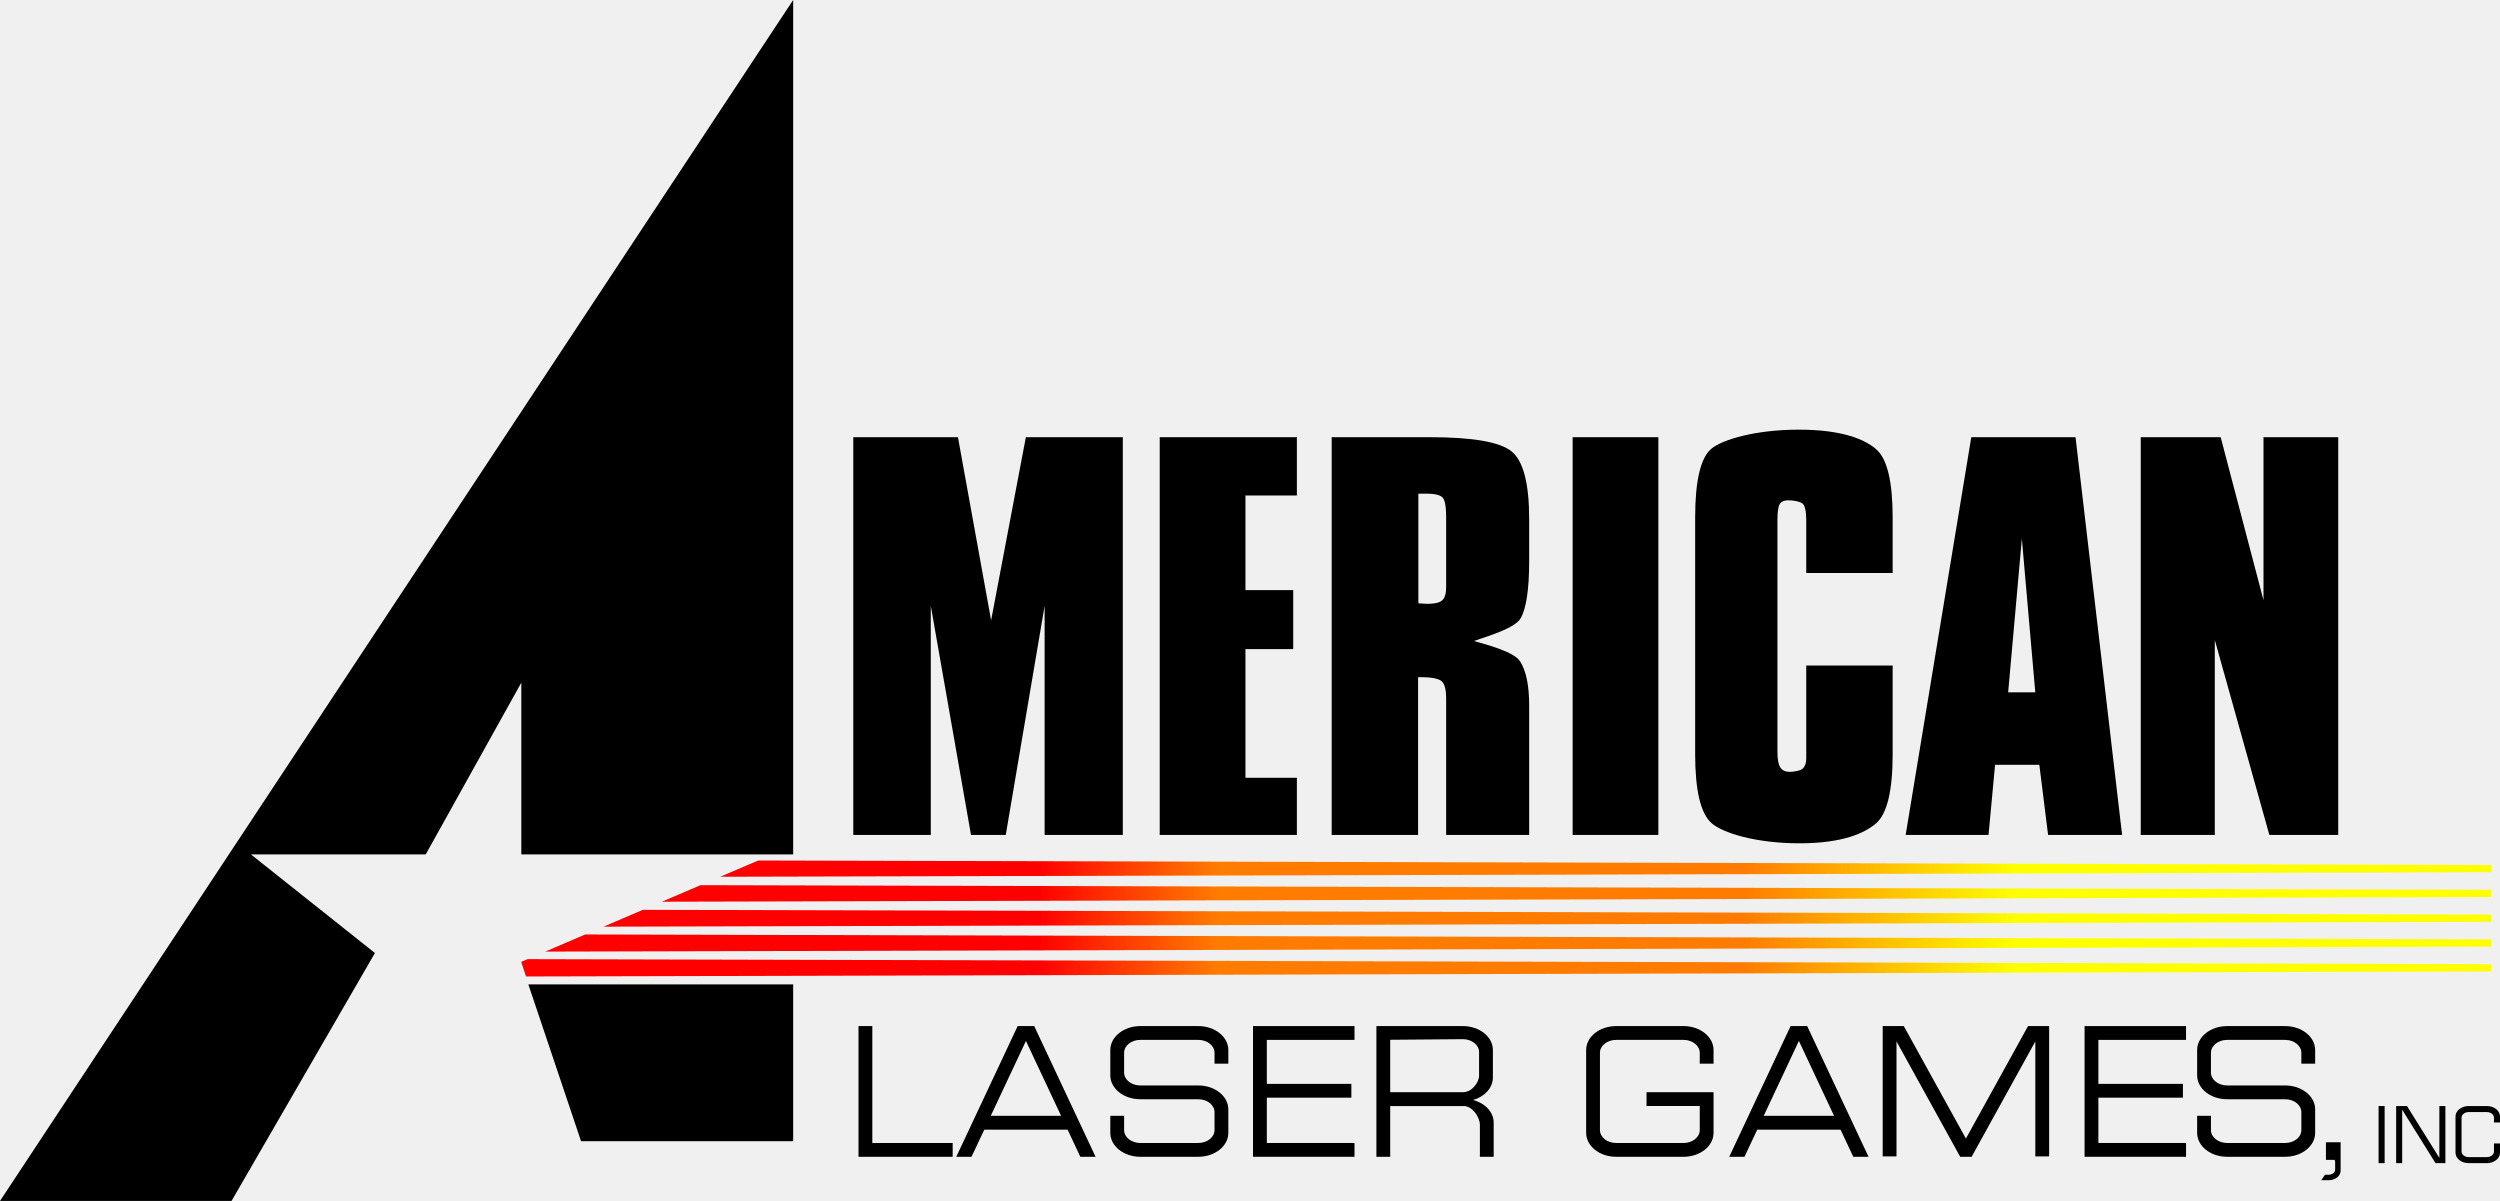
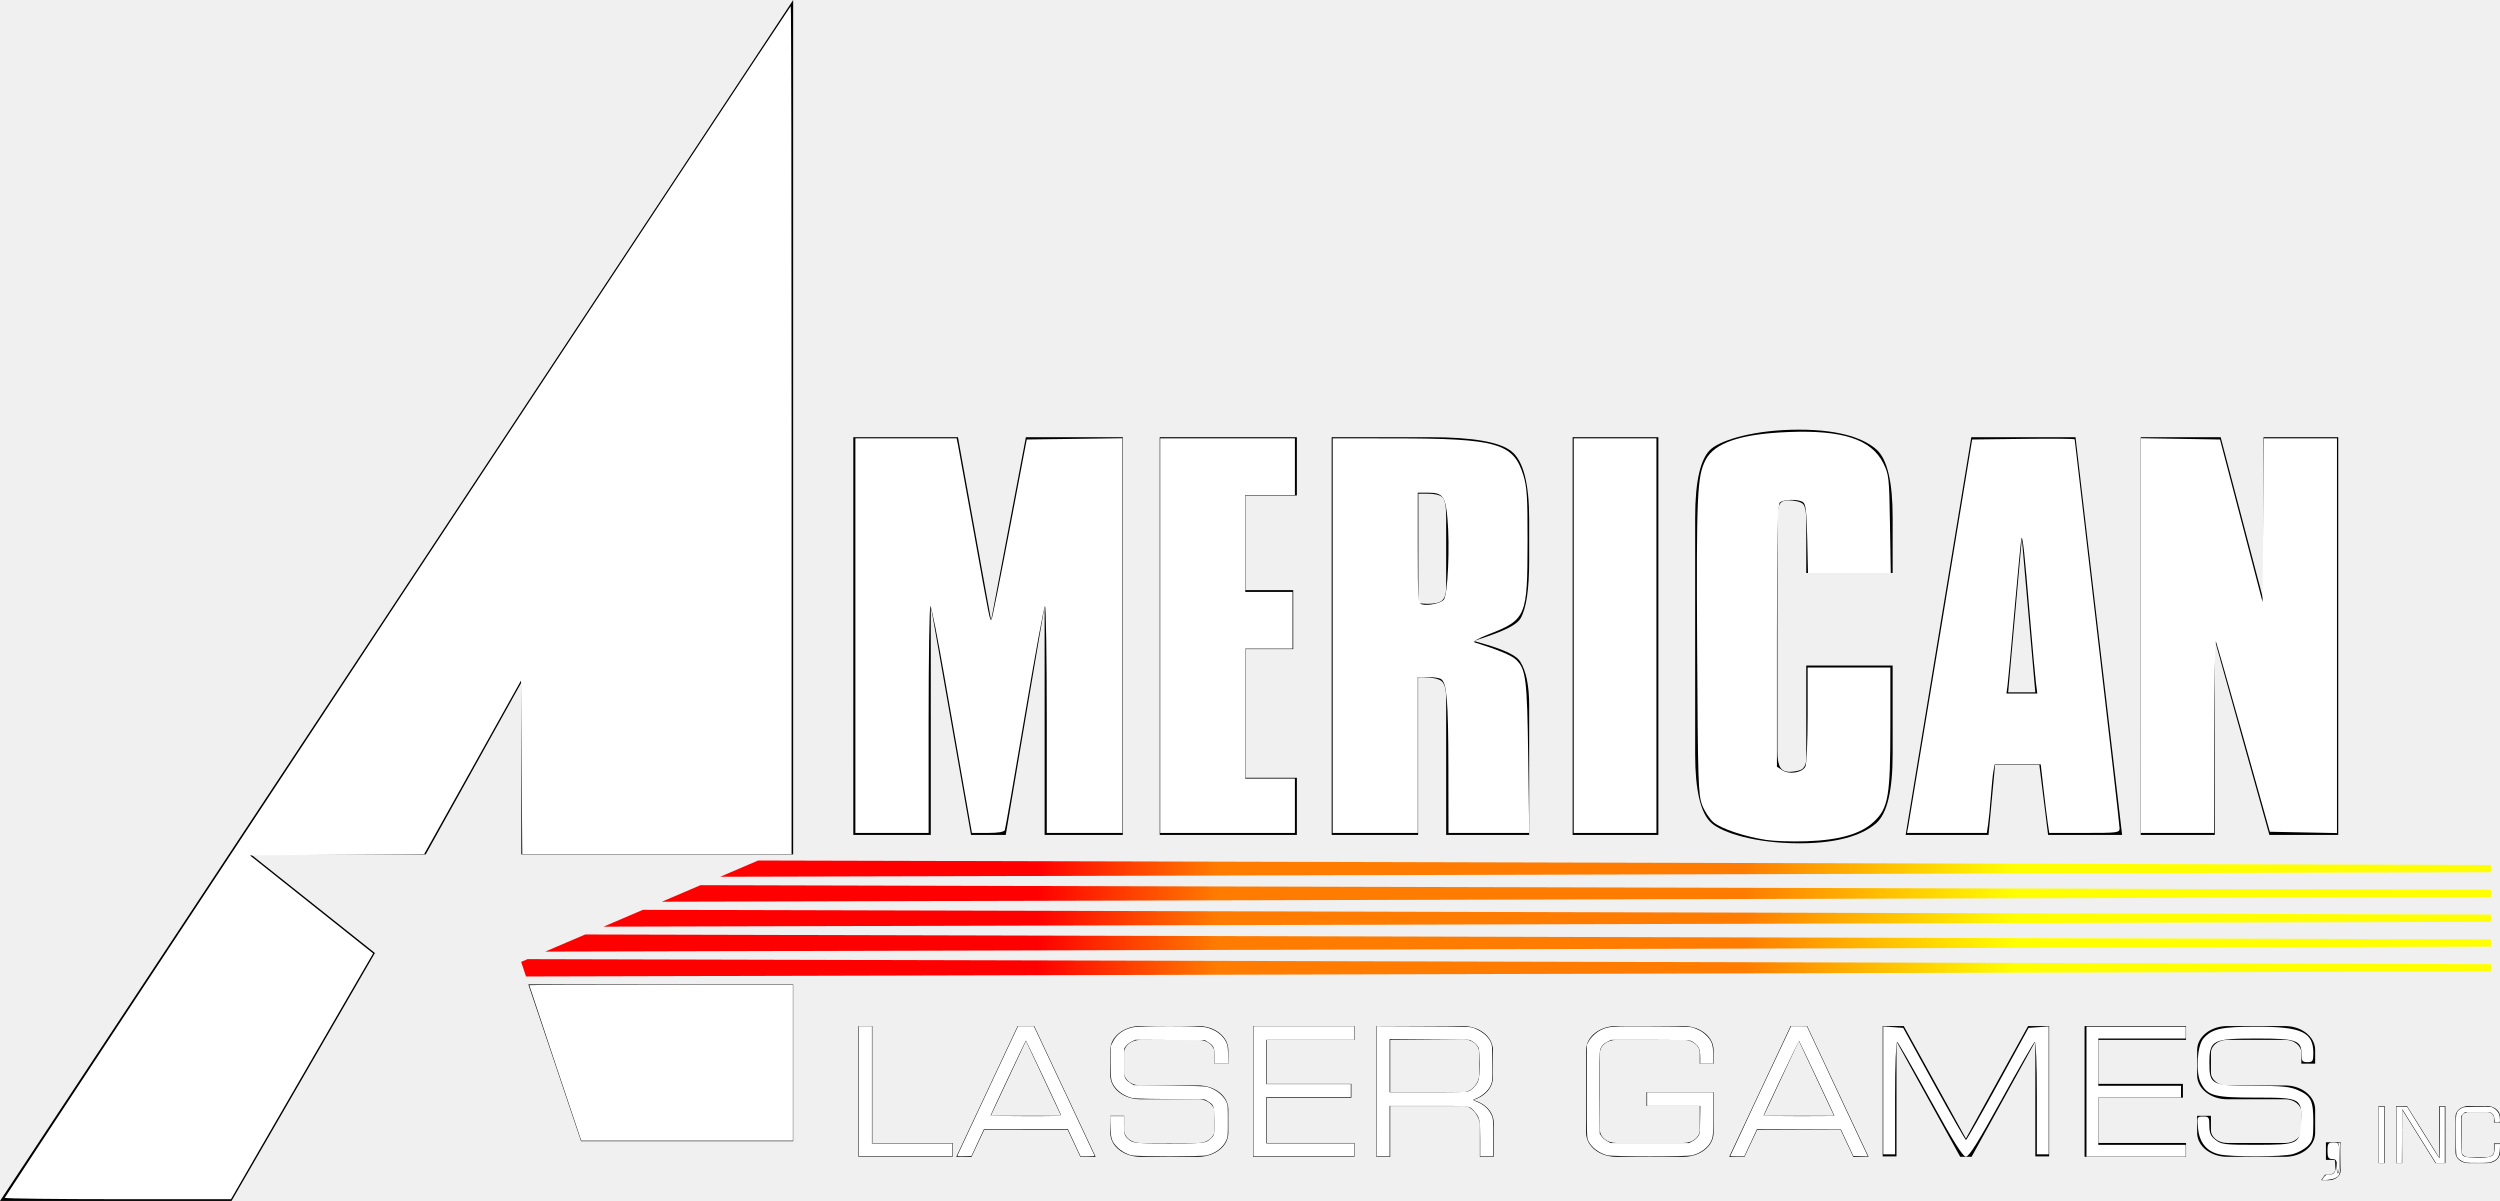
- <svg xmlns="http://www.w3.org/2000/svg" height="67.787mm" viewBox="0 0 500 240.189" width="141.111mm">
+ <svg xmlns="http://www.w3.org/2000/svg" height="67.787mm" viewBox="0 0 500 240.189" width="141.111mm" version="1.1" id="svg77">
+   <defs id="defs81" />
  <linearGradient id="a" gradientUnits="userSpaceOnUse" x1="119.772" x2="421.392" y1="172.48" y2="172.48">
-     <stop offset="0" stop-color="#f00" />
-     <stop offset=".262" stop-color="#f00" />
-     <stop offset=".354" stop-color="#ff7c00" />
-     <stop offset=".621" stop-color="#ff7c00" />
-     <stop offset=".759" stop-color="#ff0" />
-     <stop offset="1" stop-color="#ff0" />
+     <stop offset="0" stop-color="#f00" id="stop2" />
+     <stop offset=".262" stop-color="#f00" id="stop4" />
+     <stop offset=".354" stop-color="#ff7c00" id="stop6" />
+     <stop offset=".621" stop-color="#ff7c00" id="stop8" />
+     <stop offset=".759" stop-color="#ff0" id="stop10" />
+     <stop offset="1" stop-color="#ff0" id="stop12" />
  </linearGradient>
-   <g transform="matrix(1.306124 0 0 1.306124 -97.05586 -914.8288)">
-     <path d="m131.718 846.344-18.984-15.095h26.761l14.639-26.304v26.304h41.628v-130.835l-121.453 183.895h35.452z" />
-     <path d="m155.21 851.148 8.073 24.013h32.479v-24.013z" />
-     <g fill="url(#a)" transform="translate(34.33896 668.5789)">
-       <path d="m421.392 165.396v-1.116l-265.332-.679-5.819 2.489z" />
-       <path d="m421.392 169.195v-1.116l-274.157-.703-5.928 2.536z" />
-       <path d="m421.392 172.991v-1.116l-282.984-.723-6.032 2.58z" />
-       <path d="m421.392 176.789v-1.116l-291.812-.747-6.137 2.626z" />
-       <path d="m120.519 181.359 300.873-.771v-1.116l-300.638-.769-.982.42z" />
+   <g transform="matrix(1.306124 0 0 1.306124 -97.05586 -914.8288)" id="g75">
+     <path d="m131.718 846.344-18.984-15.095h26.761l14.639-26.304v26.304h41.628v-130.835l-121.453 183.895h35.452z" id="path15" />
+     <path d="m155.21 851.148 8.073 24.013h32.479v-24.013z" id="path17" />
+     <g fill="url(#a)" transform="translate(34.33896 668.5789)" id="g29">
+       <path d="m421.392 165.396v-1.116l-265.332-.679-5.819 2.489z" id="path19" />
+       <path d="m421.392 169.195v-1.116l-274.157-.703-5.928 2.536z" id="path21" />
+       <path d="m421.392 172.991v-1.116l-282.984-.723-6.032 2.58z" id="path23" />
+       <path d="m421.392 176.789v-1.116l-291.812-.747-6.137 2.626z" id="path25" />
+       <path d="m120.519 181.359 300.873-.771v-1.116l-300.638-.769-.982.42z" id="path27" />
    </g>
-     <g transform="matrix(.1333333 0 0 -.1333333 34.33896 927.3522)">
-       <path d="m1368.72 1006.3v-263.14h-88.99v456.78h120.19l38.09-210.338 39.9 210.338h111.32v-456.78h-89.78v263.14l-44.63-263.14h-39.91z" />
-       <path d="m1631.64 743.16v456.78h157.51v-66.94h-59.06v-108.68h54.86v-67.734h-54.86v-147.785h59.06v-65.641z" />
-       <path d="m1829.12 743.16v456.78h112.85c49.03 0 80.27-5.44 93.74-16.31 13.48-10.86 20.22-36.84 20.22-77.92v-47.47c0-33.17-3.33-55.35-9.98-66.521-6.66-11.172-36.08-19.785-53.5-25.828 16.86-4.75 46.14-12.567 53.08-23.442 6.93-10.879 10.4-27.75 10.4-50.59v-148.699h-95.35v156.949c0 9.52-1.58 15.942-4.73 19.243-3.15 3.296-12.96 4.949-21.67 4.949h-5.83v-181.141zm131.46 297.93v67.39c0 12.22-1.47 19.7-4.38 22.47-2.93 2.76-8.88 4.15-17.83 4.15h-9.69v-125.94c1.24 0 3.02-.12 5.32-.31 2.29-.2 3.93-.29 4.99-.29 8.33 0 14.03 1.33 17.05 4 3.01 2.66 4.54 7.73 4.54 15.21z" />
-       <path d="m2105.85 743.16h98.449v456.777h-98.449z" />
-       <path d="m2246.55 1107.65c0 42.55 6.28 68.97 18.85 79.24s50.2 21.71 100.29 21.71c51.21 0 76.71-11.81 89.09-22.81s18.58-37.06 18.58-78.14v-63.65h-99.23v60.89c0 8.81-1.12 14.78-3.33 17.9-2.23 3.13-11.13 4.69-17.24 4.69-4.63 0-7.88-1.37-9.72-4.13-1.86-2.76-2.79-8.91-2.79-18.46v-266.218c0-8.422 1.06-14.383 3.2-17.852 2.13-3.468 5.79-5.199 10.98-5.199 4.44 0 12.64 1.309 15.15 3.969 2.5 2.648 3.75 6.351 3.75 11.109v106.992h99.23v-101.769c0-42.082-6.39-68.59-19.13-79.524-12.76-10.918-37.73-22.847-87.81-22.847-50.65 0-88.68 12.058-101.15 23.269-12.48 11.2-18.72 37.571-18.72 79.102z" />
-       <path d="m2488.29 743.16 75.38 456.78h119.71l53.5-456.78h-85.01l-10.05 80.531h-50.84l-7.51-80.531zm117.73 163.809h31.15l-15.43 176.341z" />
-       <path d="m2758.28 743.16v456.78h91.8l49.17-187.24v187.24h85.84v-456.78h-79.1l-62.66 223.863v-223.863z" />
-       <path d="m1301.58 389.391v134.25h-15.85l-.01-150.102h108.14v15.852z" />
-       <path d="m1855.32 507.789v15.852h-116.54v-150.102h116.54v15.852h-100.68v52.039h97.09v15.851h-97.09v50.508z" />
-       <path d="m2810.3 507.789v15.852h-116.53v-150.102h116.53v15.852h-100.68v52.039h97.09v15.851h-97.09v50.508z" />
-       <path d="m1991.5 438.762c13.25 3.816 22.75 13.886 22.75 25.777v31.633c0 15.156-15.42 27.469-34.44 27.469h-99.33v-150.102h15.85v58.281h84.4c10.28 0 18.59-13.191 18.59-21.39v-36.891h15.85v39.262c0 12.148-9.96 22.34-23.67 25.961zm-11.69 8.929c-.68 0-55.74.059-83.48 0v60.219c26.84.25 79.31.699 83.48.699 10.27 0 18.59-6.629 18.59-14.82v-26.879c0-8.18-8.32-19.219-18.59-19.219z" />
-       <path d="m1487.49 523.641h-19.01l-70.48-150.102h17.51l14.64 31.18h95.67l14.64-31.18h17.51zm-49.9-103.071 40.4 86.039 40.39-86.039z" />
-       <path d="m2375.19 523.641h-19.02l-70.49-150.102h17.52l14.65 31.18h95.66l14.64-31.18h17.51zm-49.91-103.071 40.4 86.039 40.4-86.039z" />
-       <path d="m1710.43 480.461v15.711c0 15.156-15.42 27.469-34.44 27.469h-66.66c-19.02 0-34.44-12.313-34.44-27.469v-29.102c0-15.172 15.42-27.461 34.44-27.461h66.66c10.27 0 18.59-6.64 18.59-14.828v-20.551c0-8.199-8.32-14.839-18.59-14.839h-66.66c-10.27 0-18.59 6.64-18.59 14.839v16.34h-15.85v-19.57c0-15.16 15.42-27.461 34.44-27.461h66.66c19.02 0 34.44 12.301 34.44 27.461v26.988c0 15.172-15.42 27.461-34.44 27.461h-66.66c-10.27 0-18.59 6.641-18.59 14.832v22.668c0 8.192 8.32 14.84 18.59 14.84h66.66c10.27 0 18.59-6.648 18.59-14.84v-12.488z" />
-       <path d="m2958.58 480.461v15.711c0 15.156-15.42 27.469-34.44 27.469h-66.66c-19.02 0-34.43-12.313-34.43-27.469v-29.102c0-15.172 15.41-27.461 34.43-27.461h66.66c10.28 0 18.59-6.64 18.59-14.828v-20.551c0-8.199-8.31-14.839-18.59-14.839h-66.66c-10.26 0-18.58 6.64-18.58 14.839v16.34h-15.85v-19.57c0-15.16 15.41-27.461 34.43-27.461h66.66c19.02 0 34.44 12.301 34.44 27.461v26.988c0 15.172-15.42 27.461-34.44 27.461h-66.66c-10.26 0-18.58 6.641-18.58 14.832v22.668c0 8.192 8.32 14.84 18.58 14.84h66.66c10.28 0 18.59-6.648 18.59-14.84v-12.488z" />
-       <path d="m2267.68 480.461v15.711c0 15.156-15.42 27.469-34.44 27.469h-77.44c-19.03 0-34.44-12.313-34.44-27.469v-95.172c0-15.16 15.41-27.461 34.44-27.461h77.44c19.02 0 34.44 12.301 34.44 27.461v46.691h-76.97v-15.851h61.12v-27.61c0-8.199-8.32-14.839-18.59-14.839h-77.44c-10.28 0-18.6 6.64-18.6 14.839v88.719c0 8.192 8.32 14.84 18.6 14.84h77.44c10.27 0 18.59-6.648 18.59-14.84v-12.488z" />
-       <path d="m2628.84 523.641-71.35-129.18-71.34 129.18h-24.23v-149.68h15.85v132.078l73.16-132.5h13.12l73.17 132.5v-132.078h15.85v149.68z" />
-       <path d="m3163.93 388.871v-9.23c0-3.59-3.63-6.481-8.12-6.481h-20.99c-4.49 0-8.12 2.891-8.12 6.481v38.757c0 3.582 3.63 6.493 8.12 6.493h20.99c4.49 0 8.12-2.911 8.12-6.493v-5.457h6.93v6.868c0 6.632-6.74 12.011-15.05 12.011h-20.99c-8.32 0-15.05-5.379-15.05-12.011v-41.579c0-6.621 6.73-12 15.05-12h20.99c8.31 0 15.05 5.379 15.05 12v10.641z" />
-       <path d="m3031.42 366.23h6.93v65.59h-6.93z" />
-       <path d="m3101.23 431.82v-59.601l-37.19 59.601h-12.44v-65.59h6.93v61.329l38.28-61.329h11.34v65.59z" />
-       <path d="m2987.82 390.191h-16.87v-20.203h10.03l.56-2.207v-8.98c0-3.242-3.28-5.86-7.35-5.86h-4.29l-4.33-6.281h8.62c7.53 0 13.63 4.86 13.63 10.879z" />
+     <g transform="matrix(.1333333 0 0 -.1333333 34.33896 927.3522)" id="g73">
+       <path d="m1368.72 1006.3v-263.14h-88.99v456.78h120.19l38.09-210.338 39.9 210.338h111.32v-456.78h-89.78v263.14l-44.63-263.14h-39.91z" id="path31" />
+       <path d="m1631.64 743.16v456.78h157.51v-66.94h-59.06v-108.68h54.86v-67.734h-54.86v-147.785h59.06v-65.641z" id="path33" />
+       <path d="m1829.12 743.16v456.78h112.85c49.03 0 80.27-5.44 93.74-16.31 13.48-10.86 20.22-36.84 20.22-77.92v-47.47c0-33.17-3.33-55.35-9.98-66.521-6.66-11.172-36.08-19.785-53.5-25.828 16.86-4.75 46.14-12.567 53.08-23.442 6.93-10.879 10.4-27.75 10.4-50.59v-148.699h-95.35v156.949c0 9.52-1.58 15.942-4.73 19.243-3.15 3.296-12.96 4.949-21.67 4.949h-5.83v-181.141zm131.46 297.93v67.39c0 12.22-1.47 19.7-4.38 22.47-2.93 2.76-8.88 4.15-17.83 4.15h-9.69v-125.94c1.24 0 3.02-.12 5.32-.31 2.29-.2 3.93-.29 4.99-.29 8.33 0 14.03 1.33 17.05 4 3.01 2.66 4.54 7.73 4.54 15.21z" id="path35" />
+       <path d="m2105.85 743.16h98.449v456.777h-98.449z" id="path37" />
+       <path d="m2246.55 1107.65c0 42.55 6.28 68.97 18.85 79.24s50.2 21.71 100.29 21.71c51.21 0 76.71-11.81 89.09-22.81s18.58-37.06 18.58-78.14v-63.65h-99.23v60.89c0 8.81-1.12 14.78-3.33 17.9-2.23 3.13-11.13 4.69-17.24 4.69-4.63 0-7.88-1.37-9.72-4.13-1.86-2.76-2.79-8.91-2.79-18.46v-266.218c0-8.422 1.06-14.383 3.2-17.852 2.13-3.468 5.79-5.199 10.98-5.199 4.44 0 12.64 1.309 15.15 3.969 2.5 2.648 3.75 6.351 3.75 11.109v106.992h99.23v-101.769c0-42.082-6.39-68.59-19.13-79.524-12.76-10.918-37.73-22.847-87.81-22.847-50.65 0-88.68 12.058-101.15 23.269-12.48 11.2-18.72 37.571-18.72 79.102z" id="path39" />
+       <path d="m2488.29 743.16 75.38 456.78h119.71l53.5-456.78h-85.01l-10.05 80.531h-50.84l-7.51-80.531zm117.73 163.809h31.15l-15.43 176.341z" id="path41" />
+       <path d="m2758.28 743.16v456.78h91.8l49.17-187.24v187.24h85.84v-456.78h-79.1l-62.66 223.863v-223.863z" id="path43" />
+       <path d="m1301.58 389.391v134.25h-15.85l-.01-150.102h108.14v15.852z" id="path45" />
+       <path d="m1855.32 507.789v15.852h-116.54v-150.102h116.54v15.852h-100.68v52.039h97.09v15.851h-97.09v50.508z" id="path47" />
+       <path d="m2810.3 507.789v15.852h-116.53v-150.102h116.53v15.852h-100.68v52.039h97.09v15.851h-97.09v50.508z" id="path49" />
+       <path d="m1991.5 438.762c13.25 3.816 22.75 13.886 22.75 25.777v31.633c0 15.156-15.42 27.469-34.44 27.469h-99.33v-150.102h15.85v58.281h84.4c10.28 0 18.59-13.191 18.59-21.39v-36.891h15.85v39.262c0 12.148-9.96 22.34-23.67 25.961zm-11.69 8.929c-.68 0-55.74.059-83.48 0v60.219c26.84.25 79.31.699 83.48.699 10.27 0 18.59-6.629 18.59-14.82v-26.879c0-8.18-8.32-19.219-18.59-19.219z" id="path51" />
+       <path d="m1487.49 523.641h-19.01l-70.48-150.102h17.51l14.64 31.18h95.67l14.64-31.18h17.51zm-49.9-103.071 40.4 86.039 40.39-86.039z" id="path53" />
+       <path d="m2375.19 523.641h-19.02l-70.49-150.102h17.52l14.65 31.18h95.66l14.64-31.18h17.51zm-49.91-103.071 40.4 86.039 40.4-86.039z" id="path55" />
+       <path d="m1710.43 480.461v15.711c0 15.156-15.42 27.469-34.44 27.469h-66.66c-19.02 0-34.44-12.313-34.44-27.469v-29.102c0-15.172 15.42-27.461 34.44-27.461h66.66c10.27 0 18.59-6.64 18.59-14.828v-20.551c0-8.199-8.32-14.839-18.59-14.839h-66.66c-10.27 0-18.59 6.64-18.59 14.839v16.34h-15.85v-19.57c0-15.16 15.42-27.461 34.44-27.461h66.66c19.02 0 34.44 12.301 34.44 27.461v26.988c0 15.172-15.42 27.461-34.44 27.461h-66.66c-10.27 0-18.59 6.641-18.59 14.832v22.668c0 8.192 8.32 14.84 18.59 14.84h66.66c10.27 0 18.59-6.648 18.59-14.84v-12.488z" id="path57" />
+       <path d="m2958.58 480.461v15.711c0 15.156-15.42 27.469-34.44 27.469h-66.66c-19.02 0-34.43-12.313-34.43-27.469v-29.102c0-15.172 15.41-27.461 34.43-27.461h66.66c10.28 0 18.59-6.64 18.59-14.828v-20.551c0-8.199-8.31-14.839-18.59-14.839h-66.66c-10.26 0-18.58 6.64-18.58 14.839v16.34h-15.85v-19.57c0-15.16 15.41-27.461 34.43-27.461h66.66c19.02 0 34.44 12.301 34.44 27.461v26.988c0 15.172-15.42 27.461-34.44 27.461h-66.66c-10.26 0-18.58 6.641-18.58 14.832v22.668c0 8.192 8.32 14.84 18.58 14.84h66.66c10.28 0 18.59-6.648 18.59-14.84v-12.488z" id="path59" />
+       <path d="m2267.68 480.461v15.711c0 15.156-15.42 27.469-34.44 27.469h-77.44c-19.03 0-34.44-12.313-34.44-27.469v-95.172c0-15.16 15.41-27.461 34.44-27.461h77.44c19.02 0 34.44 12.301 34.44 27.461v46.691h-76.97v-15.851h61.12v-27.61c0-8.199-8.32-14.839-18.59-14.839h-77.44c-10.28 0-18.6 6.64-18.6 14.839v88.719c0 8.192 8.32 14.84 18.6 14.84h77.44c10.27 0 18.59-6.648 18.59-14.84v-12.488z" id="path61" />
+       <path d="m2628.84 523.641-71.35-129.18-71.34 129.18h-24.23v-149.68h15.85v132.078l73.16-132.5h13.12l73.17 132.5v-132.078h15.85v149.68z" id="path63" />
+       <path d="m3163.93 388.871v-9.23c0-3.59-3.63-6.481-8.12-6.481h-20.99c-4.49 0-8.12 2.891-8.12 6.481v38.757c0 3.582 3.63 6.493 8.12 6.493h20.99c4.49 0 8.12-2.911 8.12-6.493v-5.457h6.93v6.868c0 6.632-6.74 12.011-15.05 12.011h-20.99c-8.32 0-15.05-5.379-15.05-12.011v-41.579c0-6.621 6.73-12 15.05-12h20.99c8.31 0 15.05 5.379 15.05 12v10.641z" id="path65" />
+       <path d="m3031.42 366.23h6.93v65.59h-6.93z" id="path67" />
+       <path d="m3101.23 431.82v-59.601l-37.19 59.601h-12.44v-65.59h6.93v61.329l38.28-61.329h11.34v65.59z" id="path69" />
+       <path d="m2987.82 390.191h-16.87v-20.203h10.03l.56-2.207v-8.98c0-3.242-3.28-5.86-7.35-5.86h-4.29l-4.33-6.281h8.62c7.53 0 13.63 4.86 13.63 10.879z" id="path71" />
    </g>
  </g>
+   <path style="fill:#ffffff;fill-opacity:1;stroke-width:0.504" d="M 1.008,255.534 C 1.008,255.309 167.927,2.25 168.701,1.302 c 0.094,-0.116 0.171,40.546 0.171,90.359 v 90.569 h -28.727 -28.727 l -0.132,-18.526 -0.132,-18.526 -10.334,18.519 -10.334,18.519 -18.58,0.133 -18.58,0.133 13.138,10.457 13.138,10.457 -4.319,7.439 c -2.375,4.091 -9.199,15.889 -15.164,26.216 L 49.272,255.829 H 25.14 c -13.273,0 -24.132,-0.133 -24.132,-0.294 z" id="path24003" transform="scale(0.9374999)" />
+   <path style="fill:#ffffff;fill-opacity:1;stroke-width:0.504" d="M 182.483,135.602 V 93.51 h 10.798 10.798 l 0.283,1.386 c 0.156,0.762 1.65,8.986 3.32,18.273 3.445,19.153 3.488,19.369 3.843,19.014 0.143,-0.143 1.892,-8.847 3.887,-19.341 l 3.627,-19.081 10.203,-0.136 10.203,-0.136 v 42.102 42.102 h -8.066 -8.066 v -24.197 c 0,-13.308 -0.17,-24.197 -0.379,-24.197 -0.208,0 -2.168,10.605 -4.354,23.566 -2.186,12.962 -4.082,23.85 -4.212,24.197 -0.157,0.418 -1.378,0.63 -3.629,0.63 h -3.392 l -1.534,-8.696 c -0.844,-4.783 -2.753,-15.671 -4.242,-24.196 -1.489,-8.525 -2.878,-15.501 -3.086,-15.501 -0.208,-3.5e-4 -0.378,10.888 -0.378,24.196 v 24.197 h -7.813 -7.813 z" id="path24079" transform="scale(0.9374999)" />
+   <path style="fill:#ffffff;fill-opacity:1;stroke-width:0.504" d="M 247.511,135.602 V 93.51 h 14.367 14.367 v 6.049 6.049 h -5.293 -5.293 v 10.334 10.334 h 5.041 5.041 v 6.049 6.049 h -5.041 -5.041 v 13.863 13.863 h 5.293 5.293 v 5.797 5.797 h -14.367 -14.367 z" id="path24118" transform="scale(0.9374999)" />
+   <path style="fill:#ffffff;fill-opacity:1;stroke-width:0.504" d="M 284.31,135.602 V 93.51 l 13.233,0.01 c 21.838,0.017 25.326,1.015 27.437,7.855 0.773,2.504 0.915,4.724 0.899,14.063 -0.028,16.259 -0.232,16.737 -8.546,19.977 -1.946,0.758 -3.193,1.485 -2.777,1.616 5.089,1.611 7.851,2.756 8.824,3.658 2.153,1.995 2.412,4.055 2.64,20.999 l 0.215,16.005 h -8.612 -8.612 l -0.022,-13.989 c -0.022,-14.248 -0.338,-18.057 -1.56,-18.831 -0.378,-0.239 -1.651,-0.438 -2.829,-0.443 l -2.142,-0.008 v 16.635 16.635 h -9.074 -9.074 z m 23.674,-7.625 c 0.879,-0.824 1.359,-11.515 0.79,-17.584 -0.422,-4.505 -1.027,-5.288 -4.085,-5.288 h -2.232 v 11.809 c 0,10.831 0.073,11.827 0.882,12.02 1.353,0.323 3.822,-0.186 4.644,-0.956 z" id="path24157" transform="scale(0.9374999)" />
+   <path style="fill:#ffffff;fill-opacity:1;stroke-width:0.504" d="M 335.728,135.602 V 93.51 h 8.822 8.822 v 42.092 42.092 h -8.822 -8.822 z" id="path24196" transform="scale(0.9374999)" />
+   <path style="fill:#ffffff;fill-opacity:1;stroke-width:0.504" d="m 376.812,179.186 c -4.677,-0.728 -9.609,-2.379 -11.264,-3.771 -0.825,-0.695 -1.912,-2.337 -2.413,-3.65 -0.839,-2.194 -0.926,-4.941 -1.078,-33.86 -0.17,-32.361 0.009,-36.328 1.797,-39.775 1.911,-3.683 7.534,-5.574 17.747,-5.968 11.518,-0.444 17.622,1.568 20.164,6.645 1.202,2.401 1.268,3.002 1.43,12.978 l 0.17,10.46 h -8.829 -8.829 l -0.163,-7.329 c -0.13,-5.839 -0.317,-7.426 -0.919,-7.806 -1.073,-0.677 -4.222,-0.606 -4.94,0.112 -0.456,0.456 -0.605,7.469 -0.605,28.47 v 27.865 l 1.178,0.772 c 1.457,0.955 4.194,0.517 4.889,-0.782 0.267,-0.5 0.486,-5.46 0.486,-11.024 v -10.115 h 8.822 8.822 v 12.496 c 0,14.938 -0.431,17.463 -3.475,20.356 -2.761,2.625 -7.356,3.965 -14.421,4.207 -3.05,0.104 -6.906,-0.022 -8.57,-0.281 z" id="path24235" transform="scale(0.9374999)" />
+   <path style="fill:#ffffff;fill-opacity:1;stroke-width:0.504" d="m 407.098,176.308 c 0.147,-0.762 3.274,-19.647 6.948,-41.966 l 6.68,-40.58 10.935,-0.136 c 6.014,-0.075 10.935,-0.03 10.935,0.1 0,0.13 2.155,18.622 4.789,41.093 2.634,22.472 4.789,41.312 4.789,41.866 0,0.963 -0.336,1.008 -7.497,1.008 h -7.497 l -0.292,-1.89 c -0.16,-1.04 -0.571,-4.329 -0.911,-7.309 l -0.62,-5.419 h -4.91 -4.91 l -0.262,1.386 c -0.144,0.762 -0.396,3.201 -0.56,5.419 -0.164,2.218 -0.424,4.883 -0.579,5.923 l -0.28,1.89 h -8.513 -8.513 z m 27.226,-30.75 c -0.165,-1.317 -0.756,-7.839 -1.313,-14.493 -1.074,-12.832 -1.476,-16.582 -1.751,-16.303 -0.093,0.095 -0.755,6.864 -1.471,15.043 -0.716,8.179 -1.402,15.608 -1.525,16.509 l -0.224,1.638 h 3.292 3.292 z" id="path24274" transform="scale(0.9374999)" />
+   <path style="fill:#ffffff;fill-opacity:1;stroke-width:0.504" d="M 456.711,135.59 V 93.485 l 8.444,0.138 8.444,0.138 4.537,17.333 4.537,17.333 0.133,-17.459 0.133,-17.459 h 7.807 7.807 v 42.106 42.106 l -7.158,-0.14 -7.158,-0.14 -5.596,-19.912 c -3.078,-10.951 -5.737,-20.252 -5.909,-20.668 -0.172,-0.416 -0.331,8.601 -0.353,20.038 l -0.04,20.794 h -7.813 -7.813 z" id="path24313" transform="scale(0.9374999)" />
+   <path style="fill:#ffffff;fill-opacity:1;stroke-width:0.504" d="" id="path24352" transform="scale(0.9374999)" />
+   <path style="fill:#ffffff;fill-opacity:1;stroke-width:0.504" d="m 411.832,234.649 c -3.663,-6.658 -6.859,-12.229 -7.103,-12.38 -0.251,-0.155 -0.444,4.993 -0.444,11.854 v 12.128 h -1.26 -1.26 v -13.64 -13.64 l 2.124,0.155 2.124,0.155 6.572,11.959 c 3.615,6.577 6.685,11.959 6.824,11.959 0.139,4e-5 3.201,-5.381 6.805,-11.959 l 6.553,-11.959 2.142,-0.155 2.142,-0.155 v 13.64 13.64 h -1.26 -1.26 v -12.128 c 0,-7.176 -0.188,-12.012 -0.46,-11.844 -0.253,0.156 -3.454,5.727 -7.113,12.38 -4.863,8.84 -6.898,12.096 -7.56,12.096 -0.662,0 -2.699,-3.258 -7.566,-12.106 z" id="path24391" transform="scale(0.9374999)" />
+   <path style="fill:#ffffff;fill-opacity:1;stroke-width:0.504" d="m 445.117,232.892 v -13.863 h 10.586 10.586 v 1.26 1.26 h -9.326 -9.326 v 5.041 5.041 h 8.822 8.822 v 1.26 1.26 h -8.822 -8.822 v 5.041 5.041 h 9.326 9.326 v 1.26 1.26 h -10.586 -10.586 z" id="path24430" transform="scale(0.9374999)" />
+   <path style="fill:#ffffff;fill-opacity:1;stroke-width:0.504" d="" id="path24469" transform="scale(0.9374999)" />
+   <path style="fill:#ffffff;fill-opacity:1;stroke-width:0.504" d="m 473.408,246.25 c -2.667,-0.63 -4.193,-2.502 -4.481,-5.499 -0.24,-2.496 -0.211,-2.565 1.078,-2.565 1.205,0 1.324,0.179 1.324,1.98 0,1.538 0.296,2.213 1.328,3.025 1.202,0.946 2.002,1.044 8.444,1.037 9.317,-0.01 9.587,-0.142 9.788,-4.794 0.223,-5.166 0.01,-5.281 -9.811,-5.281 -8.699,0 -10.151,-0.391 -11.557,-3.11 -1.153,-2.23 -0.813,-7.982 0.563,-9.525 1.836,-2.059 3.788,-2.488 11.328,-2.488 9.639,0 12.098,1.15 12.098,5.657 0,1.695 -0.138,1.904 -1.26,1.904 -1.1,0 -1.26,-0.22 -1.26,-1.736 0,-2.919 -1.108,-3.305 -9.471,-3.305 -9.536,0 -10.168,0.321 -10.181,5.167 -0.013,4.68 0.433,4.913 9.444,4.926 6.203,0.009 7.784,0.169 9.537,0.965 2.74,1.244 3.191,2.21 3.191,6.827 0,3.365 -0.147,3.984 -1.196,5.033 -0.658,0.658 -2.075,1.44 -3.151,1.739 -2.227,0.618 -13.192,0.649 -15.755,0.043 z" id="path24508" transform="scale(0.9374999)" />
+   <path style="fill:#ffffff;fill-opacity:1;stroke-width:0.504" d="m 498.551,248.771 c 0,-1.176 -0.224,-1.512 -1.008,-1.512 -0.816,0 -1.008,-0.336 -1.008,-1.764 0,-1.546 0.156,-1.764 1.26,-1.764 1.215,0 1.26,0.118 1.26,3.277 0,1.802 -0.113,3.277 -0.252,3.277 -0.139,0 -0.252,-0.681 -0.252,-1.512 z" id="path24547" transform="scale(0.9374999)" />
+   <path style="fill:#ffffff;fill-opacity:1;stroke-width:0.504" d="" id="path24623" transform="scale(0.9374999)" />
+   <path style="fill:#ffffff;fill-opacity:1;stroke-width:0.145" d="m 369.113,246.611 c 0,-0.063 11.846,-25.332 12.655,-26.995 l 0.336,-0.69 1.679,0.002 1.679,0.002 6.311,13.476 c 3.471,7.412 6.4,13.658 6.509,13.881 l 0.198,0.405 -1.55,-0.041 -1.55,-0.041 -1.33,-2.834 -1.33,-2.834 -8.944,-0.037 -8.944,-0.037 -1.359,2.908 -1.359,2.908 h -1.501 c -0.825,0 -1.501,-0.032 -1.501,-0.07 z m 22.234,-8.556 c 0,-0.112 -7.433,-15.867 -7.533,-15.967 -0.093,-0.093 -7.581,15.623 -7.58,15.911 9e-5,0.06 3.401,0.109 7.557,0.109 4.156,0 7.557,-0.024 7.557,-0.052 z" id="path24699" transform="scale(0.9374999)" />
+   <path style="fill:#ffffff;fill-opacity:1;stroke-width:0.145" d="m 342.849,246.457 c -1.767,-0.476 -3.374,-1.712 -4.008,-3.084 -0.317,-0.686 -0.318,-0.713 -0.318,-10.57 v -9.882 l 0.385,-0.729 c 0.494,-0.936 1.662,-2.026 2.66,-2.483 1.675,-0.767 2.205,-0.803 10.97,-0.751 7.93,0.048 8.089,0.054 8.934,0.372 1.28,0.481 1.999,0.95 2.798,1.823 0.981,1.073 1.21,1.838 1.21,4.037 v 1.727 h -1.381 -1.381 l -0.003,-1.344 c -0.002,-0.992 -0.074,-1.499 -0.272,-1.936 -0.322,-0.709 -1.134,-1.413 -1.893,-1.64 -0.386,-0.116 -3.006,-0.165 -8.675,-0.164 l -8.121,0.001 -0.733,0.341 c -0.849,0.395 -1.446,1.041 -1.669,1.806 -0.107,0.368 -0.143,3.286 -0.113,9.196 l 0.044,8.657 0.379,0.573 c 0.225,0.34 0.697,0.749 1.163,1.006 l 0.784,0.434 h 8.356 8.356 l 0.762,-0.402 c 0.482,-0.254 0.909,-0.624 1.163,-1.006 0.399,-0.603 0.4,-0.613 0.447,-3.558 l 0.047,-2.954 h -5.678 -5.678 v -1.453 -1.453 h 7.048 7.048 v 4.645 c 0,4.4 -0.017,4.689 -0.313,5.481 -0.565,1.51 -2.186,2.806 -4.147,3.317 -1.192,0.31 -17.015,0.304 -18.171,-0.007 z" id="path24738" transform="scale(0.9374999)" />
+   <path style="fill:#ffffff;fill-opacity:1;stroke-width:0.145" d="m 495.397,251.706 c 0,-0.057 0.171,-0.328 0.381,-0.603 0.336,-0.44 0.46,-0.499 1.054,-0.504 1.096,-0.008 1.456,-0.49 1.492,-2.003 0.018,-0.753 0.03,-0.719 0.137,0.389 0.126,1.304 0.19,1.476 0.453,1.213 0.25,-0.25 0.253,-5.659 0.003,-6.097 -0.168,-0.295 -0.157,-0.327 0.119,-0.327 0.303,0 0.305,0.029 0.259,3.233 -0.052,3.639 -0.093,3.791 -1.156,4.333 -0.549,0.28 -2.741,0.572 -2.741,0.365 z" id="path24777" transform="scale(0.9374999)" />
+   <path style="fill:#ffffff;fill-opacity:1;stroke-width:0.145" d="m 507.458,242.104 v -6.031 h 0.581 0.581 v 6.031 6.031 h -0.581 -0.581 z" id="path24816" transform="scale(0.9374999)" />
+   <path style="fill:#ffffff;fill-opacity:1;stroke-width:0.145" d="m 512.465,242.54 c 4e-5,-3.117 0.019,-4.372 0.043,-2.788 0.024,1.584 0.023,4.134 -8e-5,5.667 -0.024,1.533 -0.043,0.237 -0.043,-2.88 z" id="path24855" transform="scale(0.9374999)" />
+   <path style="fill:#ffffff;fill-opacity:1;stroke-width:0.145" d="m 512.411,241.074 c 0.007,-0.169 0.041,-0.204 0.088,-0.088 0.042,0.105 0.037,0.23 -0.011,0.279 -0.048,0.048 -0.083,-0.037 -0.076,-0.191 z" id="path24894" transform="scale(0.9374999)" />
+   <path style="fill:#ffffff;fill-opacity:1;stroke-width:0.145" d="m 511.237,242.104 v -6.031 l 1.126,0.006 1.126,0.006 3.415,5.511 c 1.878,3.031 3.464,5.513 3.524,5.516 0.06,0.003 0.109,-2.479 0.109,-5.516 v -5.522 h 0.509 0.509 v 6.031 6.031 h -0.935 -0.935 l -3.606,-5.77 -3.606,-5.77 -0.038,5.77 -0.038,5.77 h -0.58 -0.58 z" id="path24933" transform="scale(0.9374999)" />
+   <path style="fill:#ffffff;fill-opacity:1;stroke-width:0.145" d="m 526.046,248.006 c -0.697,-0.146 -1.413,-0.579 -1.788,-1.081 -0.292,-0.392 -0.308,-0.601 -0.348,-4.688 -0.048,-4.851 -0.02,-5.006 1.035,-5.705 0.572,-0.379 0.639,-0.388 3.283,-0.432 1.485,-0.025 2.916,-0.005 3.181,0.044 0.265,0.05 0.737,0.322 1.051,0.605 0.6,0.542 0.864,1.189 0.865,2.121 8e-4,0.536 -0.008,0.545 -0.562,0.545 h -0.563 l -0.072,-0.754 c -0.056,-0.586 -0.16,-0.829 -0.463,-1.09 -0.377,-0.324 -0.48,-0.336 -3.082,-0.336 h -2.692 l -0.425,0.425 -0.425,0.425 v 3.855 c 0,2.431 0.058,3.982 0.156,4.197 0.303,0.666 0.643,0.757 3.036,0.811 3.368,0.076 3.929,-0.203 3.929,-1.958 v -0.925 h 0.6 0.6 l -0.066,1.142 c -0.083,1.438 -0.381,1.984 -1.352,2.484 -0.673,0.346 -0.865,0.371 -3.047,0.396 -1.281,0.015 -2.564,-0.022 -2.852,-0.082 z" id="path24972" transform="scale(0.9374999)" />
+   <path style="fill:#ffffff;fill-opacity:1;stroke-width:0.145" d="m 293.692,232.796 v -13.885 l 9.918,0.046 c 9.564,0.044 9.947,0.057 10.731,0.343 1.704,0.622 3.02,1.687 3.651,2.954 0.316,0.634 0.334,0.849 0.377,4.453 0.043,3.585 0.028,3.831 -0.269,4.626 -0.5,1.336 -1.977,2.617 -3.699,3.209 -0.236,0.081 -0.135,0.163 0.534,0.437 1.626,0.665 2.639,1.568 3.265,2.91 0.33,0.706 0.339,0.84 0.341,4.759 l 0.001,4.033 h -1.381 -1.381 v -3.628 c 0,-4.187 -0.101,-4.672 -1.241,-5.939 -1.13,-1.256 -0.557,-1.187 -9.862,-1.187 h -8.225 v 5.377 5.377 h -1.381 -1.381 z m 19.697,-0.048 c 0.323,-0.147 0.857,-0.574 1.188,-0.949 0.944,-1.072 1.059,-1.595 1.058,-4.798 -4.3e-4,-1.524 -0.068,-3.013 -0.15,-3.308 -0.184,-0.661 -1.203,-1.597 -2.001,-1.836 -0.408,-0.122 -2.913,-0.171 -8.8,-0.171 h -8.23 v 5.667 5.667 l 8.174,-0.003 c 7.614,-0.003 8.214,-0.021 8.761,-0.27 z" id="path25011" transform="scale(0.9374999)" />
+   <path style="fill:#ffffff;fill-opacity:1;stroke-width:0.145" d="m 267.389,232.803 v -13.878 h 10.754 10.754 v 1.453 1.453 h -9.373 -9.373 v 4.723 4.723 h 9.01 9.01 v 1.381 1.381 h -9.01 -9.01 v 4.941 4.941 h 9.373 9.373 v 1.381 1.381 h -10.754 -10.754 z" id="path25050" transform="scale(0.9374999)" />
+   <path style="fill:#ffffff;fill-opacity:1;stroke-width:0.145" d="m 241.426,246.474 c -1.174,-0.285 -2.313,-0.937 -3.111,-1.78 -1.158,-1.224 -1.333,-1.766 -1.413,-4.371 l -0.068,-2.216 h 1.473 1.473 v 1.824 c 0,2.036 0.096,2.352 0.935,3.089 0.986,0.866 1.316,0.9 8.729,0.9 7.486,0 7.76,-0.03 8.784,-0.954 0.855,-0.772 0.904,-1.004 0.853,-4.003 -0.052,-3.064 -0.122,-3.266 -1.399,-4.016 l -0.681,-0.4 -7.557,-0.078 c -7.278,-0.075 -7.592,-0.09 -8.508,-0.396 -1.807,-0.604 -3.371,-2.05 -3.795,-3.507 -0.137,-0.472 -0.194,-1.651 -0.194,-4.014 v -3.346 l 0.478,-0.97 c 0.792,-1.609 2.25,-2.652 4.32,-3.09 1.48,-0.314 13.918,-0.314 15.399,0 2.009,0.426 3.65,1.58 4.388,3.089 0.367,0.749 0.409,1.003 0.46,2.754 l 0.056,1.929 h -1.47 -1.47 v -1.577 c 0,-1.854 -0.188,-2.264 -1.372,-2.996 l -0.712,-0.44 -7.413,-0.04 -7.413,-0.04 -0.774,0.378 c -0.425,0.208 -0.953,0.614 -1.172,0.901 l -0.398,0.522 v 3.063 c 0,2.969 0.01,3.077 0.336,3.535 0.185,0.259 0.643,0.652 1.017,0.872 l 0.681,0.4 7.484,0.088 c 4.865,0.058 7.699,0.146 8.097,0.254 1.801,0.486 3.42,1.723 4.117,3.145 0.347,0.708 0.356,0.812 0.356,4.142 0,3.401 -0.002,3.419 -0.39,4.246 -0.692,1.476 -2.153,2.591 -4.062,3.099 -1.059,0.282 -14.903,0.286 -16.063,0.004 z" id="path25089" transform="scale(0.9374999)" />
+   <path style="fill:#ffffff;fill-opacity:1;stroke-width:0.145" d="m 204.287,246.419 c 0.058,-0.149 2.983,-6.397 6.5,-13.883 l 6.394,-13.611 1.684,-1.8e-4 1.684,-1.9e-4 6.433,13.696 c 3.538,7.533 6.466,13.778 6.506,13.878 0.055,0.138 -0.291,0.182 -1.45,0.182 h -1.523 l -1.356,-2.906 -1.356,-2.906 -8.944,0.005 -8.944,0.005 -1.335,2.865 -1.335,2.865 -1.532,0.041 c -1.445,0.039 -1.526,0.026 -1.426,-0.23 z m 22.059,-8.567 c -0.246,-0.663 -7.428,-15.876 -7.492,-15.871 -0.06,0.004 -7.372,15.52 -7.533,15.986 -0.031,0.088 2.748,0.14 7.536,0.14 7.162,0 7.579,-0.014 7.49,-0.254 z" id="path25128" transform="scale(0.9374999)" />
+   <path style="fill:#ffffff;fill-opacity:1;stroke-width:0.145" d="m 183.249,232.803 v -13.878 h 1.381 1.381 v 12.498 12.498 h 8.574 8.574 v 1.381 1.381 h -9.954 -9.954 z" id="path25167" transform="scale(0.9374999)" />
+   <path style="fill:#ffffff;fill-opacity:1;stroke-width:0.145" d="m 118.453,226.809 c -3.05,-9.092 -5.544,-16.579 -5.542,-16.639 0.002,-0.06 12.657,-0.109 28.122,-0.109 h 28.119 v 16.639 16.639 h -22.577 -22.577 z" id="path25206" transform="scale(0.9374999)" />
</svg>
